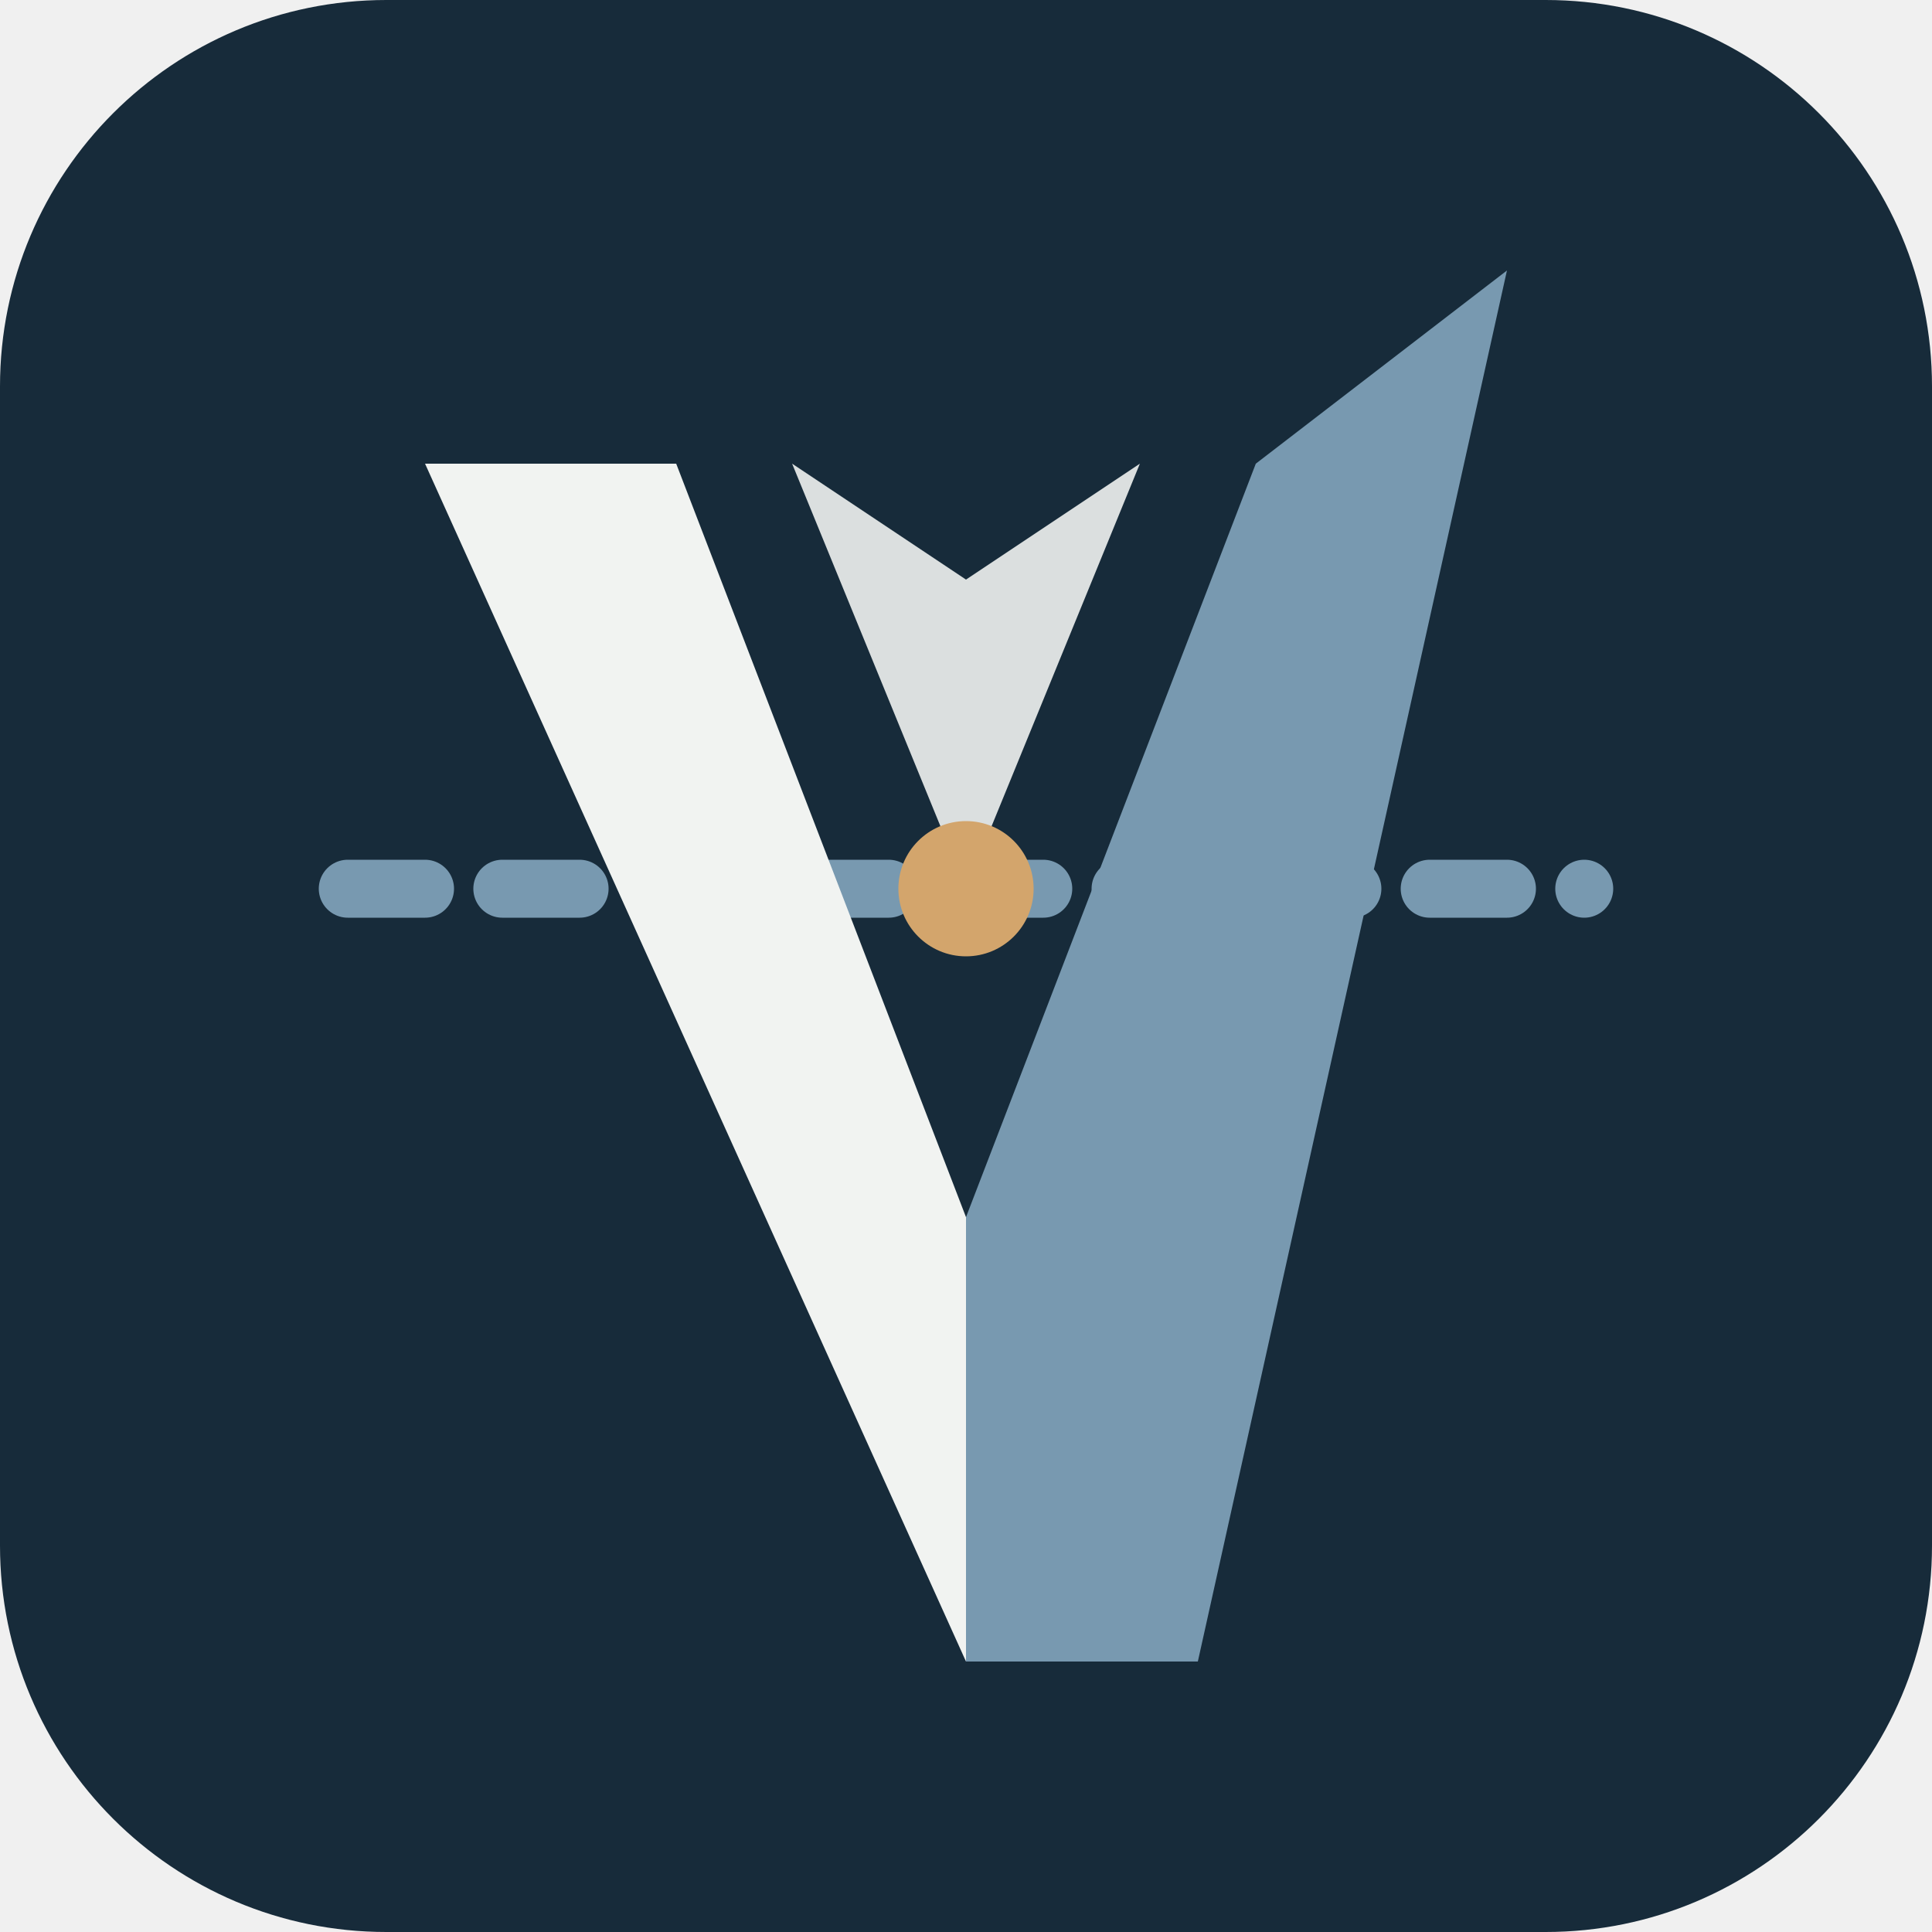
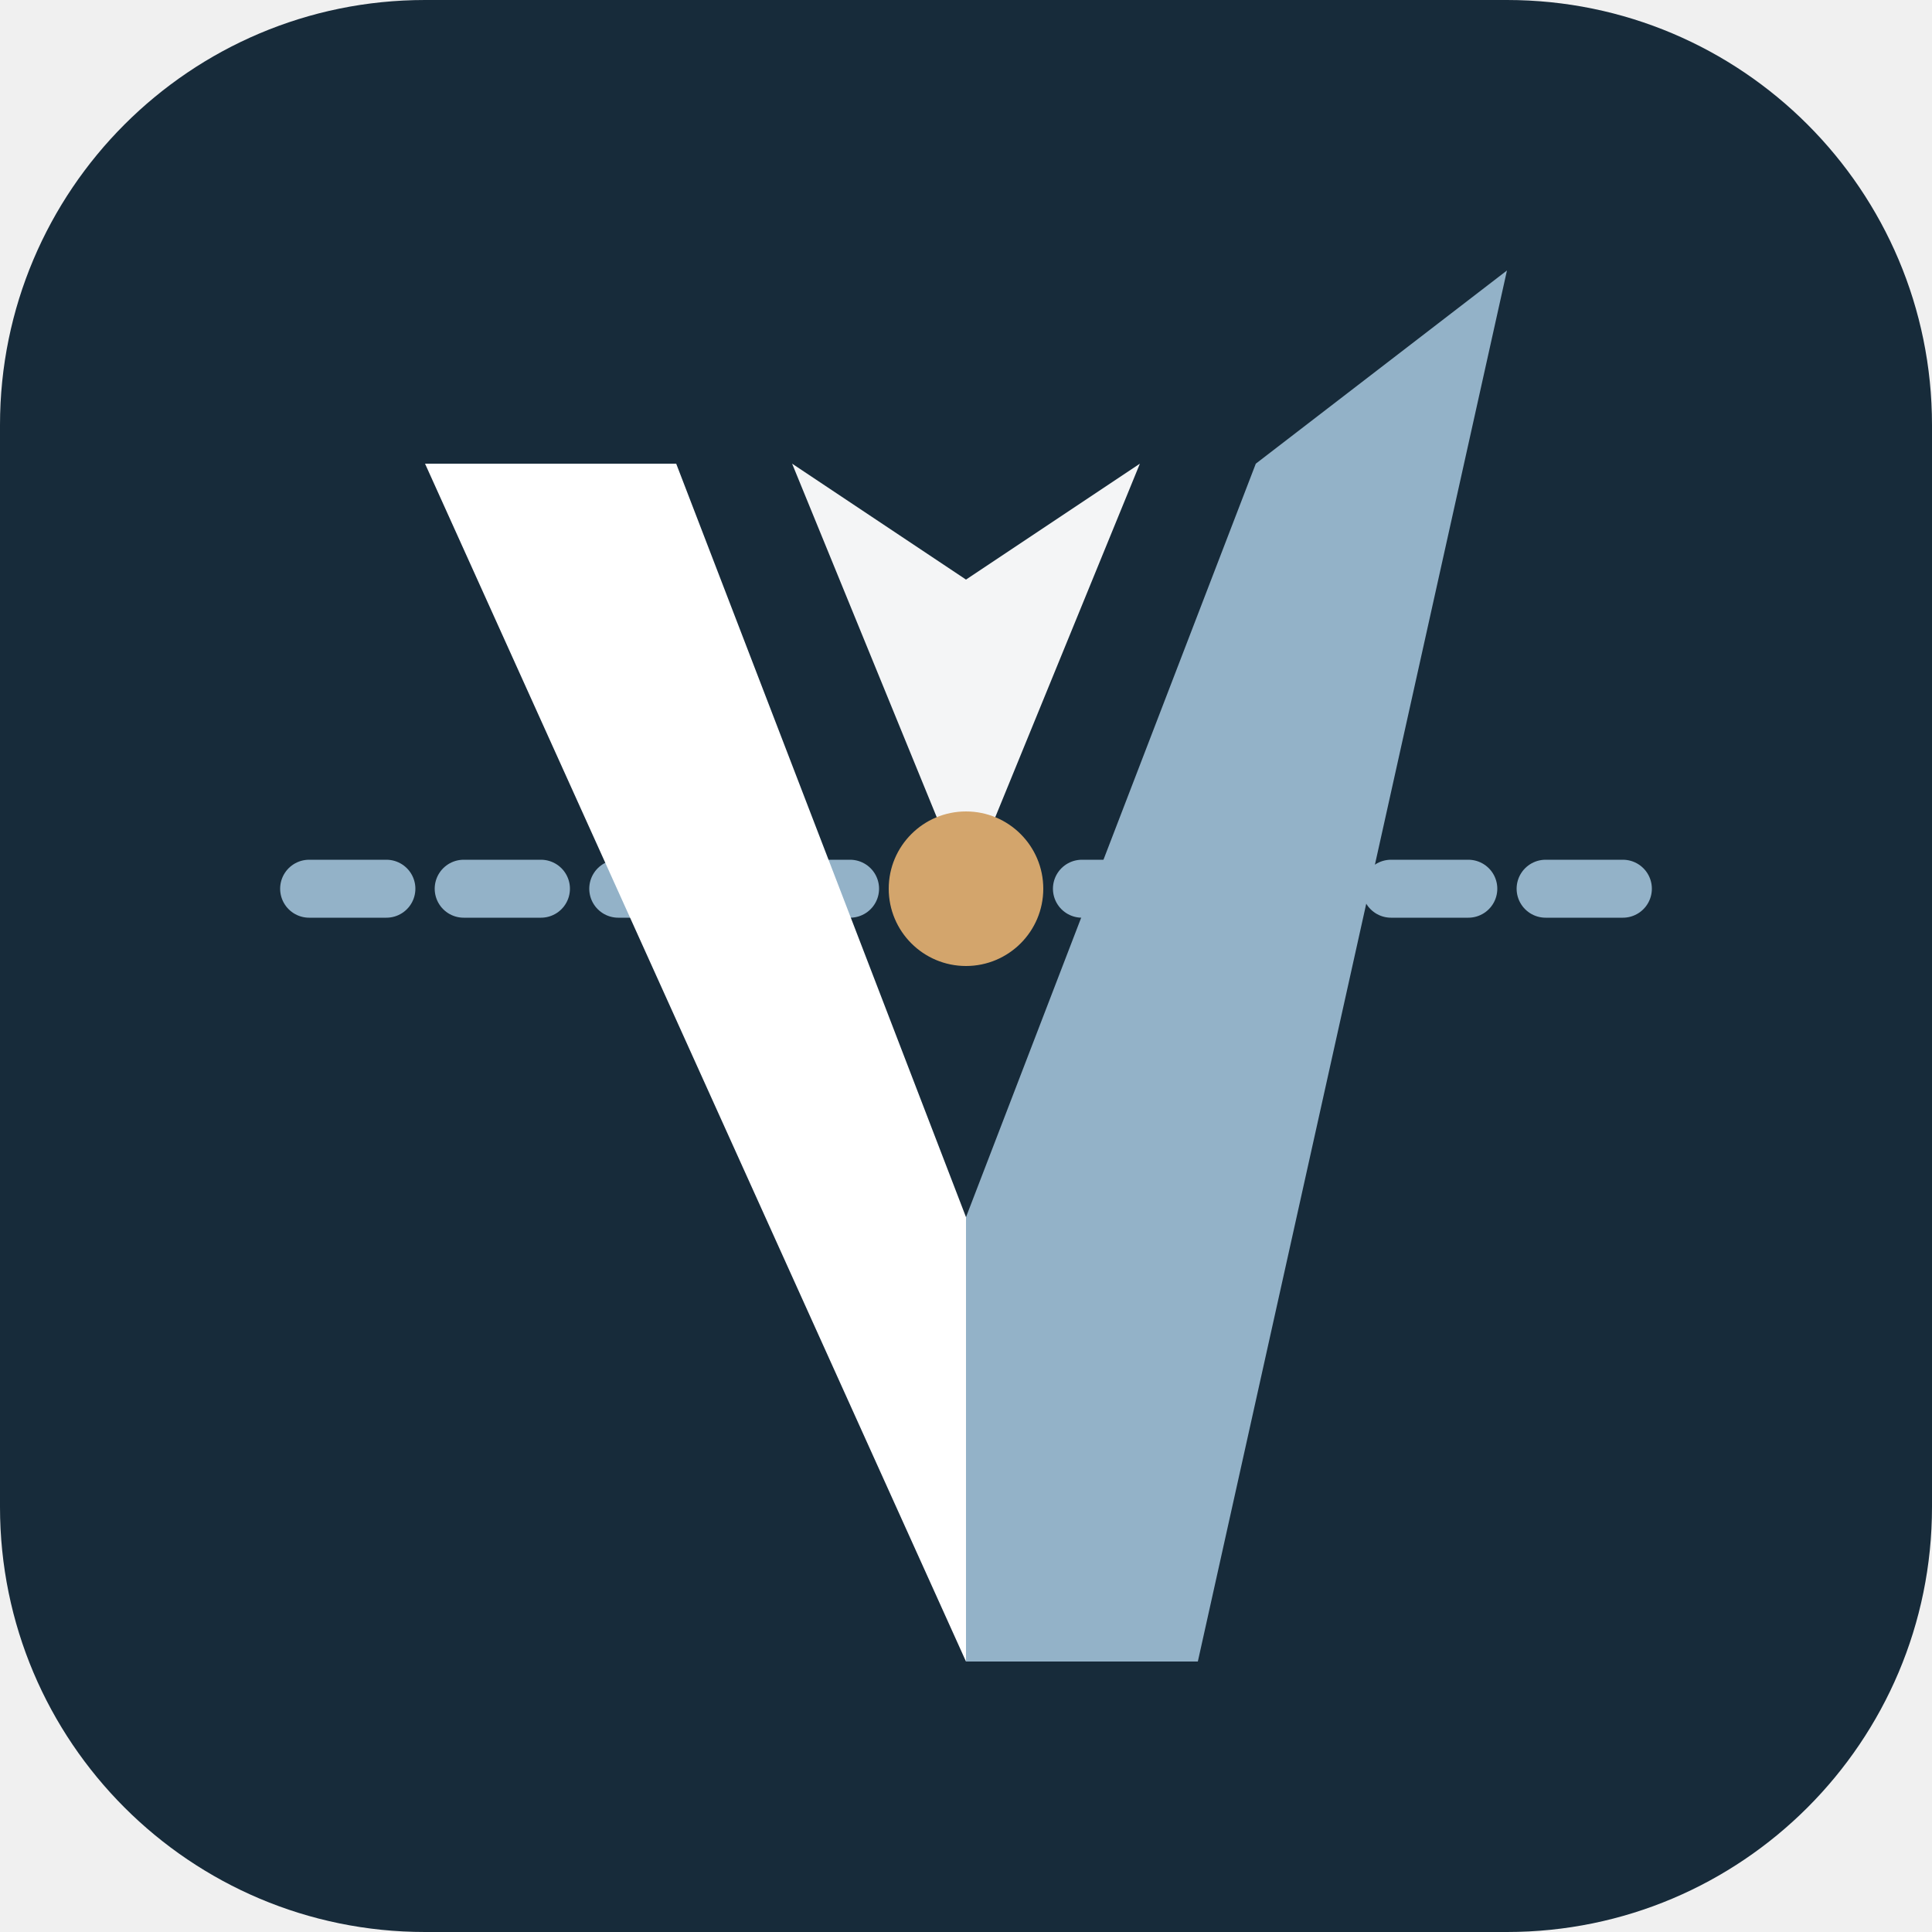
- <svg xmlns="http://www.w3.org/2000/svg" width="64" height="64" viewBox="0 0 100 100" fill="none">
-   <rect width="100" height="100" rx="20" fill="#172B3A" />
-   <line x1="18" y1="46" x2="82" y2="46" stroke="#7899B0" stroke-width="3" stroke-dasharray="4 4" stroke-linecap="round" />
-   <path d="M 50 86 L 22 24 L 35 24 L 50 63 L 50 86 Z" fill="#F1F3F1" />
-   <path d="M 50 86 L 50 63 L 65 24 L 78 14 L 62 86 Z" fill="#7899B0" />
-   <polygon points="50,46 59,24 50,30 41,24" fill="#F1F3F1" opacity="0.9" />
-   <circle cx="50" cy="46" r="3.5" fill="#D3A56C" />
+ <svg xmlns="http://www.w3.org/2000/svg" width="512" height="512" viewBox="0 0 100 100" fill="none">
+   <rect width="100" height="100" rx="22" fill="#172B3A" />
+   <line x1="16" y1="46" x2="84" y2="46" stroke="#93B2C8" stroke-width="3" stroke-dasharray="4 4" stroke-linecap="round" />
+   <path d="M 50 86 L 22 24 L 35 24 L 50 63 L 50 86 Z" fill="#FFFFFF" />
+   <path d="M 50 86 L 50 63 L 65 24 L 78 14 L 62 86 Z" fill="#93B2C8" />
+   <polygon points="50,46 59,24 50,30 41,24" fill="#FFFFFF" opacity="0.95" />
+   <circle cx="50" cy="46" r="4" fill="#D3A56C" />
</svg>
